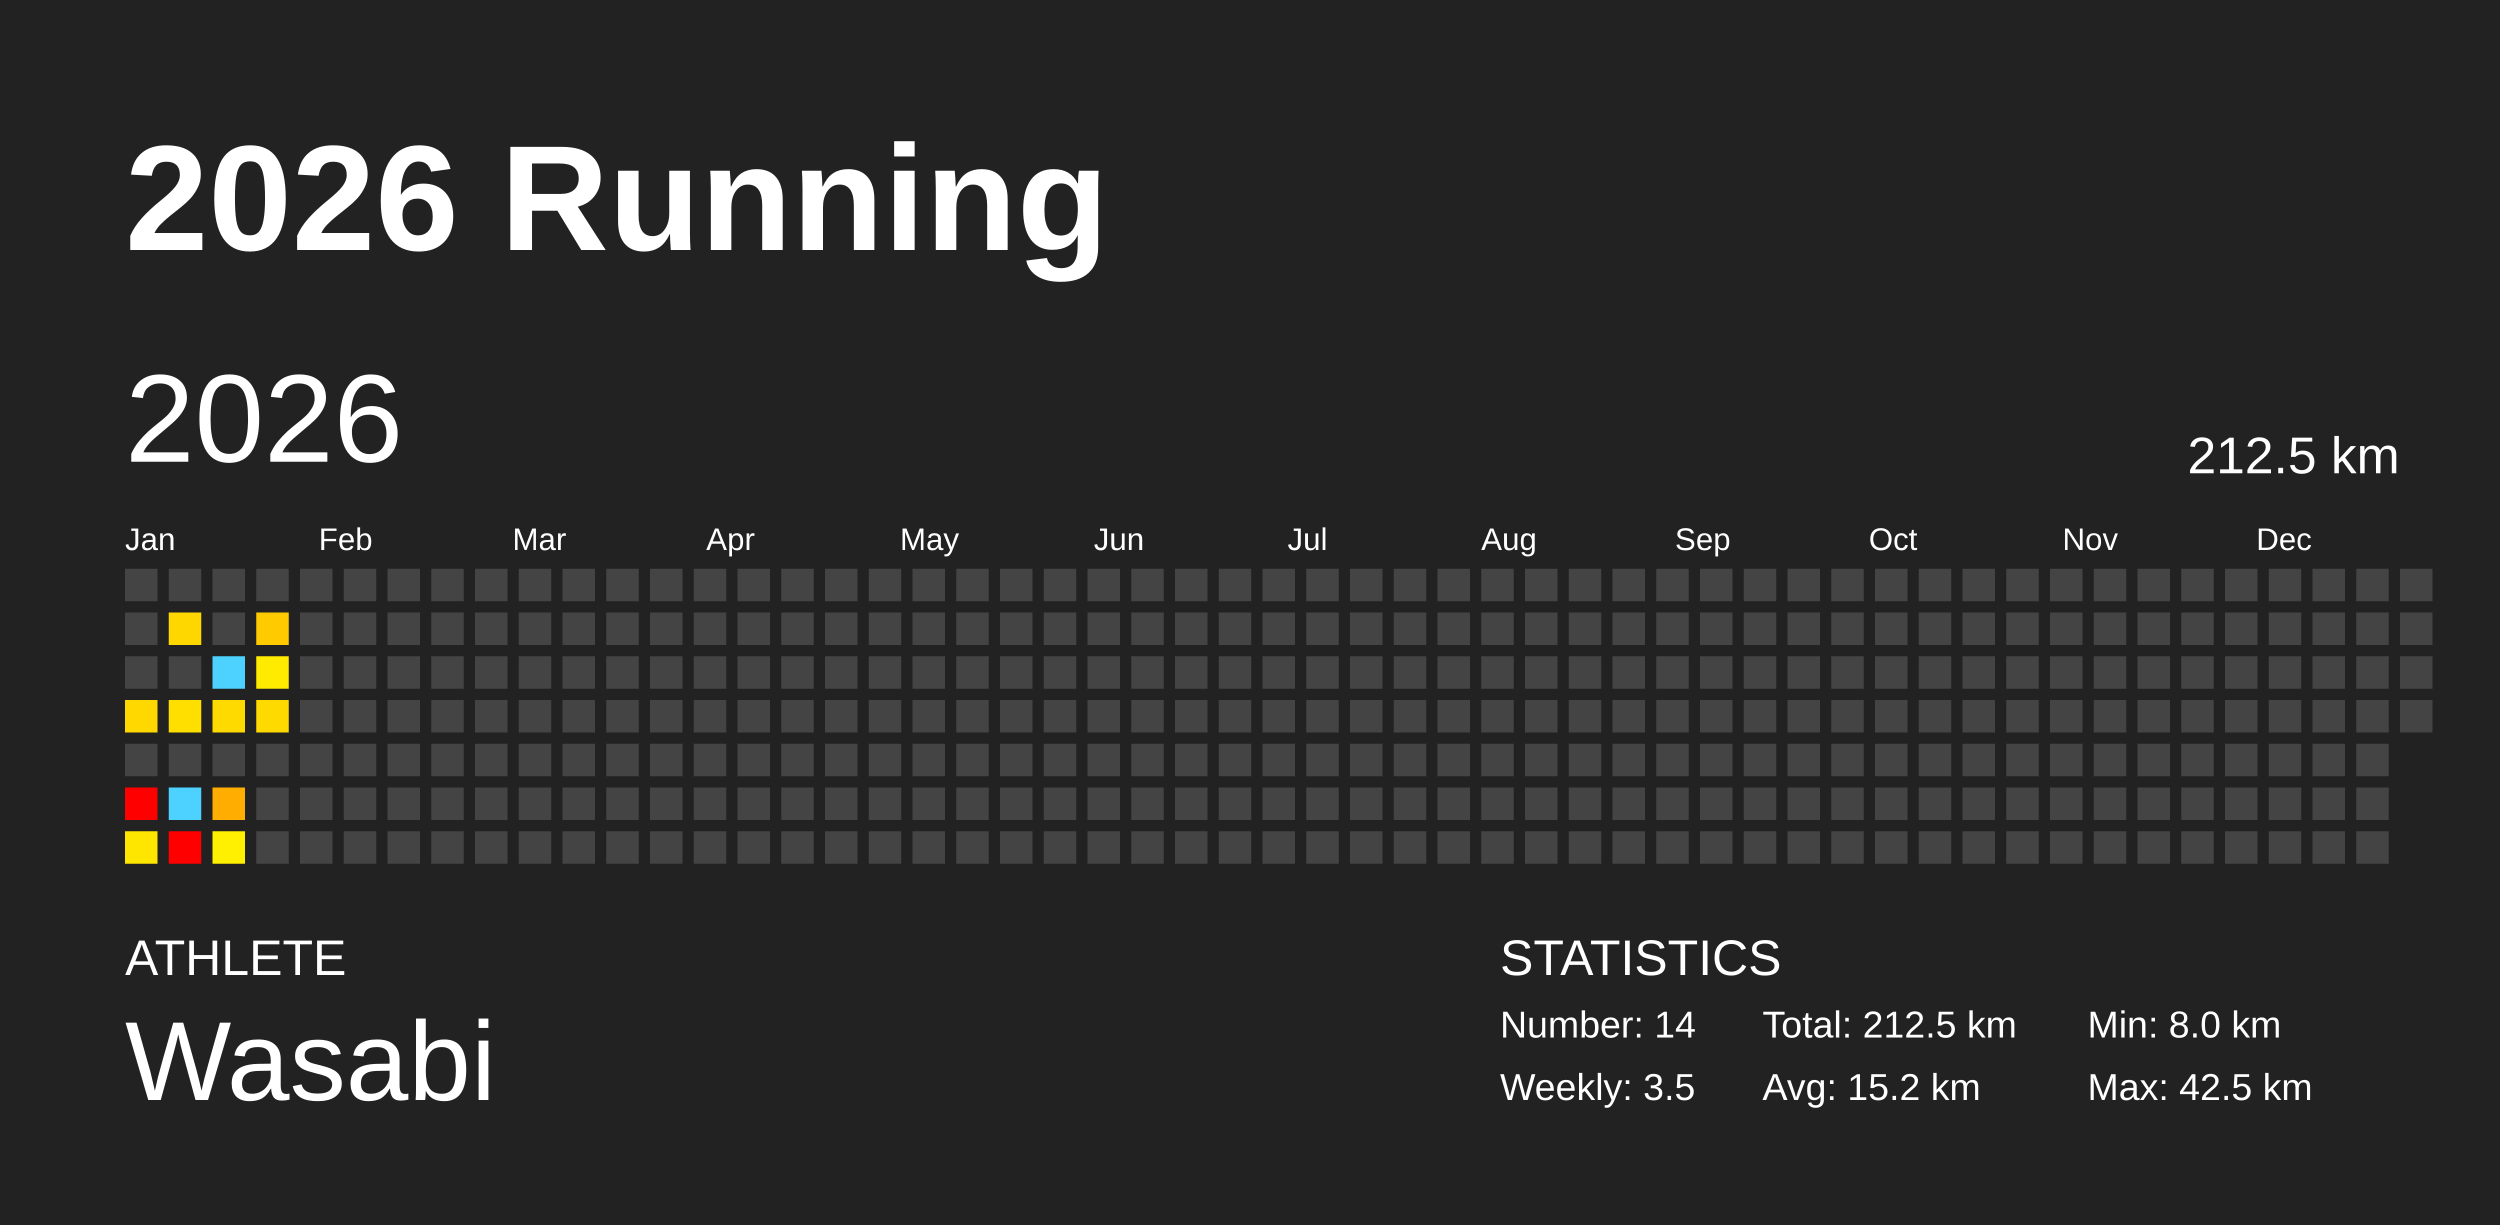
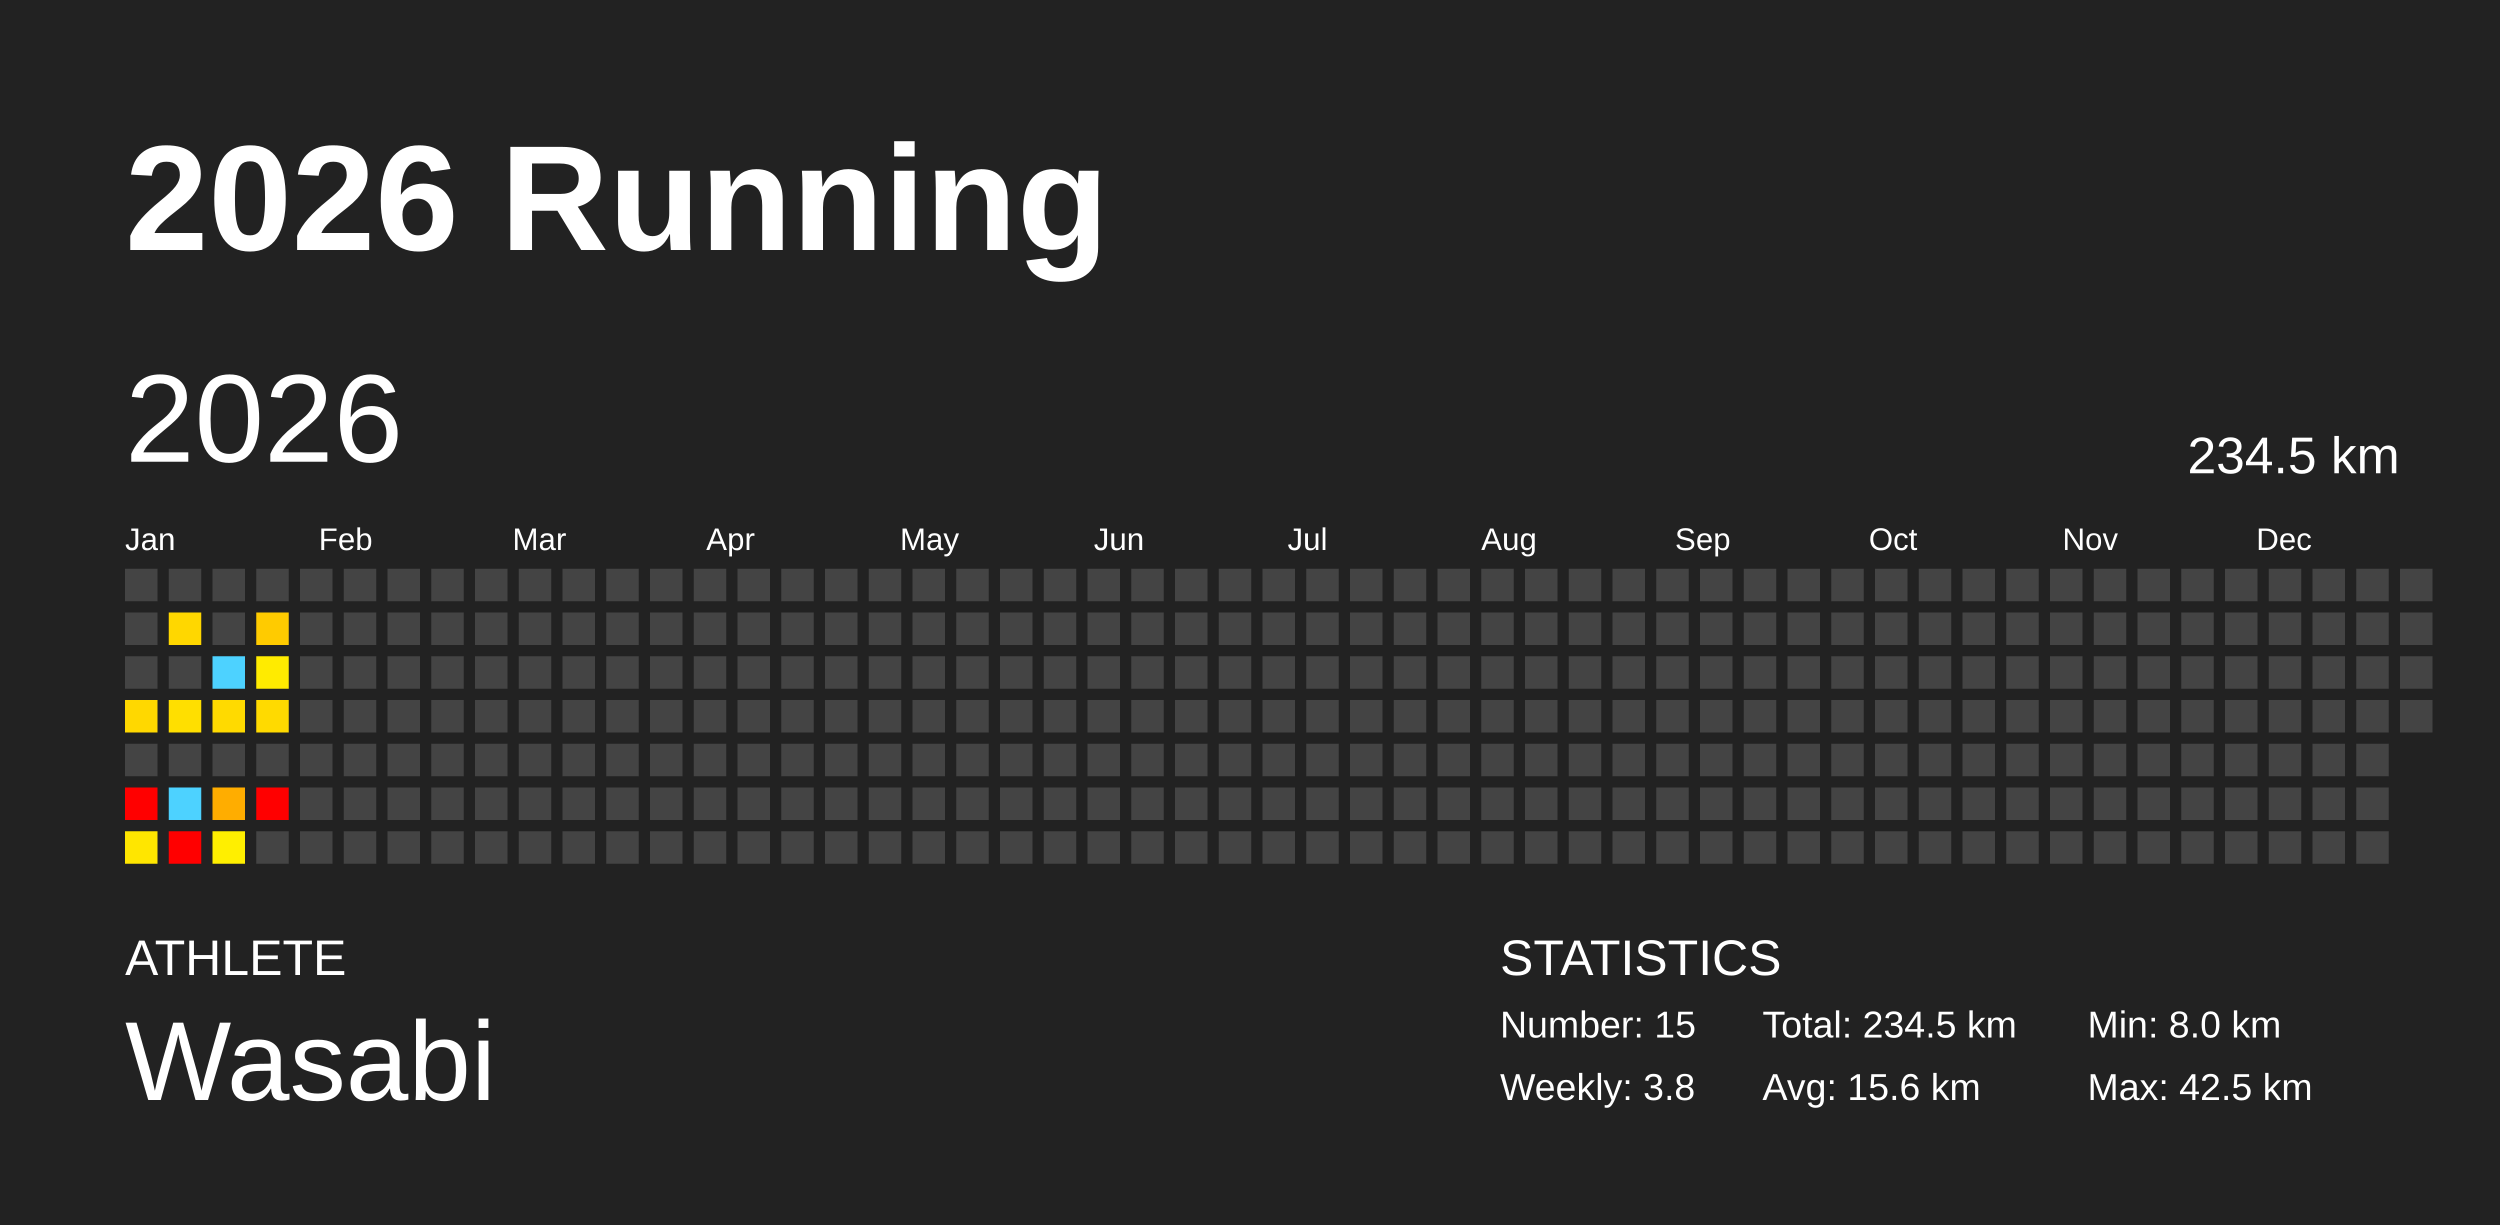
<svg xmlns="http://www.w3.org/2000/svg" baseProfile="full" height="98mm" version="1.1" viewBox="0,0,200,98" width="200mm">
  <defs />
  <rect fill="#222222" height="98" width="200" x="0" y="0" />
  <text fill="#FFFFFF" style="font-size:12px; font-family:Arial; font-weight:bold;" x="10" y="20">2026 Running</text>
  <text fill="#FFFFFF" style="font-size:4px; font-family:Arial" x="10" y="78">ATHLETE</text>
  <text fill="#FFFFFF" style="font-size:9px; font-family:Arial" x="10" y="88">Wasabi</text>
  <text fill="#FFFFFF" style="font-size:4px; font-family:Arial" x="120" y="78">STATISTICS</text>
-   <text fill="#FFFFFF" style="font-size:3px; font-family:Arial" x="120" y="83">Number: 14</text>
-   <text fill="#FFFFFF" style="font-size:3px; font-family:Arial" x="120" y="88">Weekly: 3.5</text>
-   <text fill="#FFFFFF" style="font-size:3px; font-family:Arial" x="141" y="83">Total: 212.5 km</text>
-   <text fill="#FFFFFF" style="font-size:3px; font-family:Arial" x="141" y="88">Avg: 15.2 km</text>
+   <text fill="#FFFFFF" style="font-size:3px; font-family:Arial" x="120" y="83">Number: 15</text>
+   <text fill="#FFFFFF" style="font-size:3px; font-family:Arial" x="120" y="88">Weekly: 3.8</text>
+   <text fill="#FFFFFF" style="font-size:3px; font-family:Arial" x="141" y="83">Total: 234.5 km</text>
+   <text fill="#FFFFFF" style="font-size:3px; font-family:Arial" x="141" y="88">Avg: 15.6 km</text>
  <text fill="#FFFFFF" style="font-size:3px; font-family:Arial" x="167" y="83">Min: 8.0 km</text>
  <text fill="#FFFFFF" style="font-size:3px; font-family:Arial" x="167" y="88">Max: 42.5 km</text>
  <text dominant-baseline="hanging" fill="#FFFFFF" style="font-size:10.0px; font-family:Arial;" x="10" y="30">2026</text>
-   <text dominant-baseline="hanging" fill="#FFFFFF" style="font-size:4.125px; font-family:Arial;" x="175" y="35">212.5 km</text>
+   <text dominant-baseline="hanging" fill="#FFFFFF" style="font-size:4.125px; font-family:Arial;" x="175" y="35">234.5 km</text>
  <text fill="#FFFFFF" style="font-size:2.5px; font-family:Arial" x="10.0" y="44">Jan</text>
  <text fill="#FFFFFF" style="font-size:2.5px; font-family:Arial" x="25.5" y="44">Feb</text>
  <text fill="#FFFFFF" style="font-size:2.5px; font-family:Arial" x="41.0" y="44">Mar</text>
  <text fill="#FFFFFF" style="font-size:2.5px; font-family:Arial" x="56.5" y="44">Apr</text>
  <text fill="#FFFFFF" style="font-size:2.5px; font-family:Arial" x="72.0" y="44">May</text>
  <text fill="#FFFFFF" style="font-size:2.5px; font-family:Arial" x="87.5" y="44">Jun</text>
  <text fill="#FFFFFF" style="font-size:2.5px; font-family:Arial" x="103.0" y="44">Jul</text>
  <text fill="#FFFFFF" style="font-size:2.5px; font-family:Arial" x="118.5" y="44">Aug</text>
  <text fill="#FFFFFF" style="font-size:2.5px; font-family:Arial" x="134.0" y="44">Sep</text>
  <text fill="#FFFFFF" style="font-size:2.5px; font-family:Arial" x="149.5" y="44">Oct</text>
  <text fill="#FFFFFF" style="font-size:2.5px; font-family:Arial" x="165.0" y="44">Nov</text>
  <text fill="#FFFFFF" style="font-size:2.5px; font-family:Arial" x="180.5" y="44">Dec</text>
  <rect fill="#444444" height="2.6" width="2.6" x="10.0" y="45.5" />
  <rect fill="#444444" height="2.6" width="2.6" x="10.0" y="49.0" />
  <rect fill="#444444" height="2.6" width="2.6" x="10.0" y="52.5" />
  <rect fill="#ffd800" height="2.6" width="2.6" x="10.0" y="56.0" />
  <rect fill="#444444" height="2.6" width="2.6" x="10.0" y="59.5" />
  <rect fill="red" height="2.6" width="2.6" x="10.0" y="63.0" />
  <rect fill="#ffe600" height="2.6" width="2.6" x="10.0" y="66.5" />
  <rect fill="#444444" height="2.6" width="2.6" x="13.5" y="45.5" />
  <rect fill="#ffd700" height="2.6" width="2.6" x="13.5" y="49.0" />
  <rect fill="#444444" height="2.6" width="2.6" x="13.5" y="52.5" />
  <rect fill="#ffdf00" height="2.6" width="2.6" x="13.5" y="56.0" />
  <rect fill="#444444" height="2.6" width="2.6" x="13.5" y="59.5" />
  <rect fill="#4dd2ff" height="2.6" width="2.6" x="13.5" y="63.0" />
  <rect fill="red" height="2.6" width="2.6" x="13.5" y="66.5" />
  <rect fill="#444444" height="2.6" width="2.6" x="17.0" y="45.5" />
  <rect fill="#444444" height="2.6" width="2.6" x="17.0" y="49.0" />
  <rect fill="#4dd2ff" height="2.6" width="2.6" x="17.0" y="52.5" />
  <rect fill="#ffda00" height="2.6" width="2.6" x="17.0" y="56.0" />
  <rect fill="#444444" height="2.6" width="2.6" x="17.0" y="59.5" />
  <rect fill="#ffad00" height="2.6" width="2.6" x="17.0" y="63.0" />
  <rect fill="#ffef00" height="2.6" width="2.6" x="17.0" y="66.5" />
  <rect fill="#444444" height="2.6" width="2.6" x="20.5" y="45.5" />
  <rect fill="#ffcb00" height="2.6" width="2.6" x="20.5" y="49.0" />
  <rect fill="#ffeb00" height="2.6" width="2.6" x="20.5" y="52.5" />
  <rect fill="#ffda00" height="2.6" width="2.6" x="20.5" y="56.0" />
  <rect fill="#444444" height="2.6" width="2.6" x="20.5" y="59.5" />
-   <rect fill="#444444" height="2.6" width="2.6" x="20.5" y="63.0" />
+   <rect fill="red" height="2.6" width="2.6" x="20.5" y="63.0" />
  <rect fill="#444444" height="2.6" width="2.6" x="20.5" y="66.5" />
  <rect fill="#444444" height="2.6" width="2.6" x="24.0" y="45.5" />
  <rect fill="#444444" height="2.6" width="2.6" x="24.0" y="49.0" />
  <rect fill="#444444" height="2.6" width="2.6" x="24.0" y="52.5" />
  <rect fill="#444444" height="2.6" width="2.6" x="24.0" y="56.0" />
  <rect fill="#444444" height="2.6" width="2.6" x="24.0" y="59.5" />
  <rect fill="#444444" height="2.6" width="2.6" x="24.0" y="63.0" />
  <rect fill="#444444" height="2.6" width="2.6" x="24.0" y="66.5" />
  <rect fill="#444444" height="2.6" width="2.6" x="27.5" y="45.5" />
  <rect fill="#444444" height="2.6" width="2.6" x="27.5" y="49.0" />
  <rect fill="#444444" height="2.6" width="2.6" x="27.5" y="52.5" />
  <rect fill="#444444" height="2.6" width="2.6" x="27.5" y="56.0" />
  <rect fill="#444444" height="2.6" width="2.6" x="27.5" y="59.5" />
  <rect fill="#444444" height="2.6" width="2.6" x="27.5" y="63.0" />
  <rect fill="#444444" height="2.6" width="2.6" x="27.5" y="66.5" />
  <rect fill="#444444" height="2.6" width="2.6" x="31.0" y="45.5" />
  <rect fill="#444444" height="2.6" width="2.6" x="31.0" y="49.0" />
  <rect fill="#444444" height="2.6" width="2.6" x="31.0" y="52.5" />
  <rect fill="#444444" height="2.6" width="2.6" x="31.0" y="56.0" />
  <rect fill="#444444" height="2.6" width="2.6" x="31.0" y="59.5" />
  <rect fill="#444444" height="2.6" width="2.6" x="31.0" y="63.0" />
  <rect fill="#444444" height="2.6" width="2.6" x="31.0" y="66.5" />
  <rect fill="#444444" height="2.6" width="2.6" x="34.5" y="45.5" />
  <rect fill="#444444" height="2.6" width="2.6" x="34.5" y="49.0" />
  <rect fill="#444444" height="2.6" width="2.6" x="34.5" y="52.5" />
  <rect fill="#444444" height="2.6" width="2.6" x="34.5" y="56.0" />
  <rect fill="#444444" height="2.6" width="2.6" x="34.5" y="59.5" />
  <rect fill="#444444" height="2.6" width="2.6" x="34.5" y="63.0" />
  <rect fill="#444444" height="2.6" width="2.6" x="34.5" y="66.5" />
  <rect fill="#444444" height="2.6" width="2.6" x="38.0" y="45.5" />
  <rect fill="#444444" height="2.6" width="2.6" x="38.0" y="49.0" />
  <rect fill="#444444" height="2.6" width="2.6" x="38.0" y="52.5" />
  <rect fill="#444444" height="2.6" width="2.6" x="38.0" y="56.0" />
  <rect fill="#444444" height="2.6" width="2.6" x="38.0" y="59.5" />
  <rect fill="#444444" height="2.6" width="2.6" x="38.0" y="63.0" />
  <rect fill="#444444" height="2.6" width="2.6" x="38.0" y="66.5" />
  <rect fill="#444444" height="2.6" width="2.6" x="41.5" y="45.5" />
  <rect fill="#444444" height="2.6" width="2.6" x="41.5" y="49.0" />
  <rect fill="#444444" height="2.6" width="2.6" x="41.5" y="52.5" />
  <rect fill="#444444" height="2.6" width="2.6" x="41.5" y="56.0" />
  <rect fill="#444444" height="2.6" width="2.6" x="41.5" y="59.5" />
  <rect fill="#444444" height="2.6" width="2.6" x="41.5" y="63.0" />
  <rect fill="#444444" height="2.6" width="2.6" x="41.5" y="66.5" />
  <rect fill="#444444" height="2.6" width="2.6" x="45.0" y="45.5" />
  <rect fill="#444444" height="2.6" width="2.6" x="45.0" y="49.0" />
  <rect fill="#444444" height="2.6" width="2.6" x="45.0" y="52.5" />
  <rect fill="#444444" height="2.6" width="2.6" x="45.0" y="56.0" />
  <rect fill="#444444" height="2.6" width="2.6" x="45.0" y="59.5" />
  <rect fill="#444444" height="2.6" width="2.6" x="45.0" y="63.0" />
  <rect fill="#444444" height="2.6" width="2.6" x="45.0" y="66.5" />
  <rect fill="#444444" height="2.6" width="2.6" x="48.5" y="45.5" />
  <rect fill="#444444" height="2.6" width="2.6" x="48.5" y="49.0" />
  <rect fill="#444444" height="2.6" width="2.6" x="48.5" y="52.5" />
  <rect fill="#444444" height="2.6" width="2.6" x="48.5" y="56.0" />
  <rect fill="#444444" height="2.6" width="2.6" x="48.5" y="59.5" />
  <rect fill="#444444" height="2.6" width="2.6" x="48.5" y="63.0" />
  <rect fill="#444444" height="2.6" width="2.6" x="48.5" y="66.5" />
  <rect fill="#444444" height="2.6" width="2.6" x="52.0" y="45.5" />
  <rect fill="#444444" height="2.6" width="2.6" x="52.0" y="49.0" />
  <rect fill="#444444" height="2.6" width="2.6" x="52.0" y="52.5" />
  <rect fill="#444444" height="2.6" width="2.6" x="52.0" y="56.0" />
  <rect fill="#444444" height="2.6" width="2.6" x="52.0" y="59.5" />
  <rect fill="#444444" height="2.6" width="2.6" x="52.0" y="63.0" />
  <rect fill="#444444" height="2.6" width="2.6" x="52.0" y="66.5" />
  <rect fill="#444444" height="2.6" width="2.6" x="55.5" y="45.5" />
  <rect fill="#444444" height="2.6" width="2.6" x="55.5" y="49.0" />
  <rect fill="#444444" height="2.6" width="2.6" x="55.5" y="52.5" />
  <rect fill="#444444" height="2.6" width="2.6" x="55.5" y="56.0" />
  <rect fill="#444444" height="2.6" width="2.6" x="55.5" y="59.5" />
  <rect fill="#444444" height="2.6" width="2.6" x="55.5" y="63.0" />
  <rect fill="#444444" height="2.6" width="2.6" x="55.5" y="66.5" />
  <rect fill="#444444" height="2.6" width="2.6" x="59.0" y="45.5" />
  <rect fill="#444444" height="2.6" width="2.6" x="59.0" y="49.0" />
  <rect fill="#444444" height="2.6" width="2.6" x="59.0" y="52.5" />
  <rect fill="#444444" height="2.6" width="2.6" x="59.0" y="56.0" />
  <rect fill="#444444" height="2.6" width="2.6" x="59.0" y="59.5" />
  <rect fill="#444444" height="2.6" width="2.6" x="59.0" y="63.0" />
  <rect fill="#444444" height="2.6" width="2.6" x="59.0" y="66.5" />
  <rect fill="#444444" height="2.6" width="2.6" x="62.5" y="45.5" />
  <rect fill="#444444" height="2.6" width="2.6" x="62.5" y="49.0" />
  <rect fill="#444444" height="2.6" width="2.6" x="62.5" y="52.5" />
  <rect fill="#444444" height="2.6" width="2.6" x="62.5" y="56.0" />
  <rect fill="#444444" height="2.6" width="2.6" x="62.5" y="59.5" />
  <rect fill="#444444" height="2.6" width="2.6" x="62.5" y="63.0" />
  <rect fill="#444444" height="2.6" width="2.6" x="62.5" y="66.5" />
  <rect fill="#444444" height="2.6" width="2.6" x="66.0" y="45.5" />
  <rect fill="#444444" height="2.6" width="2.6" x="66.0" y="49.0" />
  <rect fill="#444444" height="2.6" width="2.6" x="66.0" y="52.5" />
  <rect fill="#444444" height="2.6" width="2.6" x="66.0" y="56.0" />
  <rect fill="#444444" height="2.6" width="2.6" x="66.0" y="59.5" />
  <rect fill="#444444" height="2.6" width="2.6" x="66.0" y="63.0" />
  <rect fill="#444444" height="2.6" width="2.6" x="66.0" y="66.5" />
  <rect fill="#444444" height="2.6" width="2.6" x="69.5" y="45.5" />
  <rect fill="#444444" height="2.6" width="2.6" x="69.5" y="49.0" />
  <rect fill="#444444" height="2.6" width="2.6" x="69.5" y="52.5" />
  <rect fill="#444444" height="2.6" width="2.6" x="69.5" y="56.0" />
  <rect fill="#444444" height="2.6" width="2.6" x="69.5" y="59.5" />
  <rect fill="#444444" height="2.6" width="2.6" x="69.5" y="63.0" />
  <rect fill="#444444" height="2.6" width="2.6" x="69.5" y="66.5" />
  <rect fill="#444444" height="2.6" width="2.6" x="73.0" y="45.5" />
  <rect fill="#444444" height="2.6" width="2.6" x="73.0" y="49.0" />
  <rect fill="#444444" height="2.6" width="2.6" x="73.0" y="52.5" />
  <rect fill="#444444" height="2.6" width="2.6" x="73.0" y="56.0" />
  <rect fill="#444444" height="2.6" width="2.6" x="73.0" y="59.5" />
  <rect fill="#444444" height="2.6" width="2.6" x="73.0" y="63.0" />
  <rect fill="#444444" height="2.6" width="2.6" x="73.0" y="66.5" />
  <rect fill="#444444" height="2.6" width="2.6" x="76.5" y="45.5" />
  <rect fill="#444444" height="2.6" width="2.6" x="76.5" y="49.0" />
  <rect fill="#444444" height="2.6" width="2.6" x="76.5" y="52.5" />
  <rect fill="#444444" height="2.6" width="2.6" x="76.5" y="56.0" />
  <rect fill="#444444" height="2.6" width="2.6" x="76.5" y="59.5" />
  <rect fill="#444444" height="2.6" width="2.6" x="76.5" y="63.0" />
  <rect fill="#444444" height="2.6" width="2.6" x="76.5" y="66.5" />
  <rect fill="#444444" height="2.6" width="2.6" x="80.0" y="45.5" />
  <rect fill="#444444" height="2.6" width="2.6" x="80.0" y="49.0" />
  <rect fill="#444444" height="2.6" width="2.6" x="80.0" y="52.5" />
  <rect fill="#444444" height="2.6" width="2.6" x="80.0" y="56.0" />
  <rect fill="#444444" height="2.6" width="2.6" x="80.0" y="59.5" />
  <rect fill="#444444" height="2.6" width="2.6" x="80.0" y="63.0" />
  <rect fill="#444444" height="2.6" width="2.6" x="80.0" y="66.5" />
  <rect fill="#444444" height="2.6" width="2.6" x="83.5" y="45.5" />
  <rect fill="#444444" height="2.6" width="2.6" x="83.5" y="49.0" />
  <rect fill="#444444" height="2.6" width="2.6" x="83.5" y="52.5" />
  <rect fill="#444444" height="2.6" width="2.6" x="83.5" y="56.0" />
  <rect fill="#444444" height="2.6" width="2.6" x="83.5" y="59.5" />
  <rect fill="#444444" height="2.6" width="2.6" x="83.5" y="63.0" />
  <rect fill="#444444" height="2.6" width="2.6" x="83.5" y="66.5" />
  <rect fill="#444444" height="2.6" width="2.6" x="87.0" y="45.5" />
  <rect fill="#444444" height="2.6" width="2.6" x="87.0" y="49.0" />
  <rect fill="#444444" height="2.6" width="2.6" x="87.0" y="52.5" />
  <rect fill="#444444" height="2.6" width="2.6" x="87.0" y="56.0" />
  <rect fill="#444444" height="2.6" width="2.6" x="87.0" y="59.5" />
  <rect fill="#444444" height="2.6" width="2.6" x="87.0" y="63.0" />
  <rect fill="#444444" height="2.6" width="2.6" x="87.0" y="66.5" />
  <rect fill="#444444" height="2.6" width="2.6" x="90.5" y="45.5" />
  <rect fill="#444444" height="2.6" width="2.6" x="90.5" y="49.0" />
  <rect fill="#444444" height="2.6" width="2.6" x="90.5" y="52.5" />
  <rect fill="#444444" height="2.6" width="2.6" x="90.5" y="56.0" />
  <rect fill="#444444" height="2.6" width="2.6" x="90.5" y="59.5" />
  <rect fill="#444444" height="2.6" width="2.6" x="90.5" y="63.0" />
  <rect fill="#444444" height="2.6" width="2.6" x="90.5" y="66.5" />
  <rect fill="#444444" height="2.6" width="2.6" x="94.0" y="45.5" />
  <rect fill="#444444" height="2.6" width="2.6" x="94.0" y="49.0" />
  <rect fill="#444444" height="2.6" width="2.6" x="94.0" y="52.5" />
  <rect fill="#444444" height="2.6" width="2.6" x="94.0" y="56.0" />
  <rect fill="#444444" height="2.6" width="2.6" x="94.0" y="59.5" />
  <rect fill="#444444" height="2.6" width="2.6" x="94.0" y="63.0" />
  <rect fill="#444444" height="2.6" width="2.6" x="94.0" y="66.5" />
  <rect fill="#444444" height="2.6" width="2.6" x="97.5" y="45.5" />
  <rect fill="#444444" height="2.6" width="2.6" x="97.5" y="49.0" />
  <rect fill="#444444" height="2.6" width="2.6" x="97.5" y="52.5" />
  <rect fill="#444444" height="2.6" width="2.6" x="97.5" y="56.0" />
  <rect fill="#444444" height="2.6" width="2.6" x="97.5" y="59.5" />
  <rect fill="#444444" height="2.6" width="2.6" x="97.5" y="63.0" />
  <rect fill="#444444" height="2.6" width="2.6" x="97.5" y="66.5" />
  <rect fill="#444444" height="2.6" width="2.6" x="101.0" y="45.5" />
  <rect fill="#444444" height="2.6" width="2.6" x="101.0" y="49.0" />
  <rect fill="#444444" height="2.6" width="2.6" x="101.0" y="52.5" />
  <rect fill="#444444" height="2.6" width="2.6" x="101.0" y="56.0" />
  <rect fill="#444444" height="2.6" width="2.6" x="101.0" y="59.5" />
  <rect fill="#444444" height="2.6" width="2.6" x="101.0" y="63.0" />
  <rect fill="#444444" height="2.6" width="2.6" x="101.0" y="66.5" />
  <rect fill="#444444" height="2.6" width="2.6" x="104.5" y="45.5" />
  <rect fill="#444444" height="2.6" width="2.6" x="104.5" y="49.0" />
  <rect fill="#444444" height="2.6" width="2.6" x="104.5" y="52.5" />
  <rect fill="#444444" height="2.6" width="2.6" x="104.5" y="56.0" />
  <rect fill="#444444" height="2.6" width="2.6" x="104.5" y="59.5" />
  <rect fill="#444444" height="2.6" width="2.6" x="104.5" y="63.0" />
  <rect fill="#444444" height="2.6" width="2.6" x="104.5" y="66.5" />
  <rect fill="#444444" height="2.6" width="2.6" x="108.0" y="45.5" />
  <rect fill="#444444" height="2.6" width="2.6" x="108.0" y="49.0" />
  <rect fill="#444444" height="2.6" width="2.6" x="108.0" y="52.5" />
  <rect fill="#444444" height="2.6" width="2.6" x="108.0" y="56.0" />
  <rect fill="#444444" height="2.6" width="2.6" x="108.0" y="59.5" />
  <rect fill="#444444" height="2.6" width="2.6" x="108.0" y="63.0" />
  <rect fill="#444444" height="2.6" width="2.6" x="108.0" y="66.5" />
  <rect fill="#444444" height="2.6" width="2.6" x="111.5" y="45.5" />
  <rect fill="#444444" height="2.6" width="2.6" x="111.5" y="49.0" />
  <rect fill="#444444" height="2.6" width="2.6" x="111.5" y="52.5" />
  <rect fill="#444444" height="2.6" width="2.6" x="111.5" y="56.0" />
  <rect fill="#444444" height="2.6" width="2.6" x="111.5" y="59.5" />
  <rect fill="#444444" height="2.6" width="2.6" x="111.5" y="63.0" />
  <rect fill="#444444" height="2.6" width="2.6" x="111.5" y="66.5" />
  <rect fill="#444444" height="2.6" width="2.6" x="115.0" y="45.5" />
  <rect fill="#444444" height="2.6" width="2.6" x="115.0" y="49.0" />
  <rect fill="#444444" height="2.6" width="2.6" x="115.0" y="52.5" />
  <rect fill="#444444" height="2.6" width="2.6" x="115.0" y="56.0" />
  <rect fill="#444444" height="2.6" width="2.6" x="115.0" y="59.5" />
  <rect fill="#444444" height="2.6" width="2.6" x="115.0" y="63.0" />
  <rect fill="#444444" height="2.6" width="2.6" x="115.0" y="66.5" />
  <rect fill="#444444" height="2.6" width="2.6" x="118.5" y="45.5" />
  <rect fill="#444444" height="2.6" width="2.6" x="118.5" y="49.0" />
  <rect fill="#444444" height="2.6" width="2.6" x="118.5" y="52.5" />
  <rect fill="#444444" height="2.6" width="2.6" x="118.5" y="56.0" />
  <rect fill="#444444" height="2.6" width="2.6" x="118.5" y="59.5" />
  <rect fill="#444444" height="2.6" width="2.6" x="118.5" y="63.0" />
  <rect fill="#444444" height="2.6" width="2.6" x="118.5" y="66.5" />
  <rect fill="#444444" height="2.6" width="2.6" x="122.0" y="45.5" />
  <rect fill="#444444" height="2.6" width="2.6" x="122.0" y="49.0" />
  <rect fill="#444444" height="2.6" width="2.6" x="122.0" y="52.5" />
  <rect fill="#444444" height="2.6" width="2.6" x="122.0" y="56.0" />
  <rect fill="#444444" height="2.6" width="2.6" x="122.0" y="59.5" />
  <rect fill="#444444" height="2.6" width="2.6" x="122.0" y="63.0" />
  <rect fill="#444444" height="2.6" width="2.6" x="122.0" y="66.5" />
  <rect fill="#444444" height="2.6" width="2.6" x="125.5" y="45.5" />
  <rect fill="#444444" height="2.6" width="2.6" x="125.5" y="49.0" />
  <rect fill="#444444" height="2.6" width="2.6" x="125.5" y="52.5" />
  <rect fill="#444444" height="2.6" width="2.6" x="125.5" y="56.0" />
  <rect fill="#444444" height="2.6" width="2.6" x="125.5" y="59.5" />
  <rect fill="#444444" height="2.6" width="2.6" x="125.5" y="63.0" />
  <rect fill="#444444" height="2.6" width="2.6" x="125.5" y="66.5" />
  <rect fill="#444444" height="2.6" width="2.6" x="129.0" y="45.5" />
  <rect fill="#444444" height="2.6" width="2.6" x="129.0" y="49.0" />
  <rect fill="#444444" height="2.6" width="2.6" x="129.0" y="52.5" />
  <rect fill="#444444" height="2.6" width="2.6" x="129.0" y="56.0" />
  <rect fill="#444444" height="2.6" width="2.6" x="129.0" y="59.5" />
  <rect fill="#444444" height="2.6" width="2.6" x="129.0" y="63.0" />
  <rect fill="#444444" height="2.6" width="2.6" x="129.0" y="66.5" />
  <rect fill="#444444" height="2.6" width="2.6" x="132.5" y="45.5" />
  <rect fill="#444444" height="2.6" width="2.6" x="132.5" y="49.0" />
  <rect fill="#444444" height="2.6" width="2.6" x="132.5" y="52.5" />
  <rect fill="#444444" height="2.6" width="2.6" x="132.5" y="56.0" />
  <rect fill="#444444" height="2.6" width="2.6" x="132.5" y="59.5" />
  <rect fill="#444444" height="2.6" width="2.6" x="132.5" y="63.0" />
  <rect fill="#444444" height="2.6" width="2.6" x="132.5" y="66.5" />
  <rect fill="#444444" height="2.6" width="2.6" x="136.0" y="45.5" />
  <rect fill="#444444" height="2.6" width="2.6" x="136.0" y="49.0" />
  <rect fill="#444444" height="2.6" width="2.6" x="136.0" y="52.5" />
  <rect fill="#444444" height="2.6" width="2.6" x="136.0" y="56.0" />
  <rect fill="#444444" height="2.6" width="2.6" x="136.0" y="59.5" />
  <rect fill="#444444" height="2.6" width="2.6" x="136.0" y="63.0" />
  <rect fill="#444444" height="2.6" width="2.6" x="136.0" y="66.5" />
  <rect fill="#444444" height="2.6" width="2.6" x="139.5" y="45.5" />
  <rect fill="#444444" height="2.6" width="2.6" x="139.5" y="49.0" />
  <rect fill="#444444" height="2.6" width="2.6" x="139.5" y="52.5" />
  <rect fill="#444444" height="2.6" width="2.6" x="139.5" y="56.0" />
  <rect fill="#444444" height="2.6" width="2.6" x="139.5" y="59.5" />
  <rect fill="#444444" height="2.6" width="2.6" x="139.5" y="63.0" />
  <rect fill="#444444" height="2.6" width="2.6" x="139.5" y="66.5" />
  <rect fill="#444444" height="2.6" width="2.6" x="143.0" y="45.5" />
  <rect fill="#444444" height="2.6" width="2.6" x="143.0" y="49.0" />
  <rect fill="#444444" height="2.6" width="2.6" x="143.0" y="52.5" />
  <rect fill="#444444" height="2.6" width="2.6" x="143.0" y="56.0" />
  <rect fill="#444444" height="2.6" width="2.6" x="143.0" y="59.5" />
  <rect fill="#444444" height="2.6" width="2.6" x="143.0" y="63.0" />
  <rect fill="#444444" height="2.6" width="2.6" x="143.0" y="66.5" />
  <rect fill="#444444" height="2.6" width="2.6" x="146.5" y="45.5" />
  <rect fill="#444444" height="2.6" width="2.6" x="146.5" y="49.0" />
  <rect fill="#444444" height="2.6" width="2.6" x="146.5" y="52.5" />
  <rect fill="#444444" height="2.6" width="2.6" x="146.5" y="56.0" />
  <rect fill="#444444" height="2.6" width="2.6" x="146.5" y="59.5" />
  <rect fill="#444444" height="2.6" width="2.6" x="146.5" y="63.0" />
  <rect fill="#444444" height="2.6" width="2.6" x="146.5" y="66.5" />
  <rect fill="#444444" height="2.6" width="2.6" x="150.0" y="45.5" />
  <rect fill="#444444" height="2.6" width="2.6" x="150.0" y="49.0" />
  <rect fill="#444444" height="2.6" width="2.6" x="150.0" y="52.5" />
  <rect fill="#444444" height="2.6" width="2.6" x="150.0" y="56.0" />
  <rect fill="#444444" height="2.6" width="2.6" x="150.0" y="59.5" />
  <rect fill="#444444" height="2.6" width="2.6" x="150.0" y="63.0" />
  <rect fill="#444444" height="2.6" width="2.6" x="150.0" y="66.5" />
  <rect fill="#444444" height="2.6" width="2.6" x="153.5" y="45.5" />
  <rect fill="#444444" height="2.6" width="2.6" x="153.5" y="49.0" />
  <rect fill="#444444" height="2.6" width="2.6" x="153.5" y="52.5" />
  <rect fill="#444444" height="2.6" width="2.6" x="153.5" y="56.0" />
  <rect fill="#444444" height="2.6" width="2.6" x="153.5" y="59.5" />
  <rect fill="#444444" height="2.6" width="2.6" x="153.5" y="63.0" />
  <rect fill="#444444" height="2.6" width="2.6" x="153.5" y="66.5" />
  <rect fill="#444444" height="2.6" width="2.6" x="157.0" y="45.5" />
  <rect fill="#444444" height="2.6" width="2.6" x="157.0" y="49.0" />
  <rect fill="#444444" height="2.6" width="2.6" x="157.0" y="52.5" />
  <rect fill="#444444" height="2.6" width="2.6" x="157.0" y="56.0" />
  <rect fill="#444444" height="2.6" width="2.6" x="157.0" y="59.5" />
  <rect fill="#444444" height="2.6" width="2.6" x="157.0" y="63.0" />
  <rect fill="#444444" height="2.6" width="2.6" x="157.0" y="66.5" />
  <rect fill="#444444" height="2.6" width="2.6" x="160.5" y="45.5" />
  <rect fill="#444444" height="2.6" width="2.6" x="160.5" y="49.0" />
  <rect fill="#444444" height="2.6" width="2.6" x="160.5" y="52.5" />
  <rect fill="#444444" height="2.6" width="2.6" x="160.5" y="56.0" />
  <rect fill="#444444" height="2.6" width="2.6" x="160.5" y="59.5" />
  <rect fill="#444444" height="2.6" width="2.6" x="160.5" y="63.0" />
  <rect fill="#444444" height="2.6" width="2.6" x="160.5" y="66.5" />
  <rect fill="#444444" height="2.6" width="2.6" x="164.0" y="45.5" />
  <rect fill="#444444" height="2.6" width="2.6" x="164.0" y="49.0" />
  <rect fill="#444444" height="2.6" width="2.6" x="164.0" y="52.5" />
  <rect fill="#444444" height="2.6" width="2.6" x="164.0" y="56.0" />
  <rect fill="#444444" height="2.6" width="2.6" x="164.0" y="59.5" />
  <rect fill="#444444" height="2.6" width="2.6" x="164.0" y="63.0" />
  <rect fill="#444444" height="2.6" width="2.6" x="164.0" y="66.5" />
  <rect fill="#444444" height="2.6" width="2.6" x="167.5" y="45.5" />
  <rect fill="#444444" height="2.6" width="2.6" x="167.5" y="49.0" />
  <rect fill="#444444" height="2.6" width="2.6" x="167.5" y="52.5" />
  <rect fill="#444444" height="2.6" width="2.6" x="167.5" y="56.0" />
  <rect fill="#444444" height="2.6" width="2.6" x="167.5" y="59.5" />
  <rect fill="#444444" height="2.6" width="2.6" x="167.5" y="63.0" />
  <rect fill="#444444" height="2.6" width="2.6" x="167.5" y="66.5" />
  <rect fill="#444444" height="2.6" width="2.6" x="171.0" y="45.5" />
  <rect fill="#444444" height="2.6" width="2.6" x="171.0" y="49.0" />
  <rect fill="#444444" height="2.6" width="2.6" x="171.0" y="52.5" />
  <rect fill="#444444" height="2.6" width="2.6" x="171.0" y="56.0" />
  <rect fill="#444444" height="2.6" width="2.6" x="171.0" y="59.5" />
  <rect fill="#444444" height="2.6" width="2.6" x="171.0" y="63.0" />
  <rect fill="#444444" height="2.6" width="2.6" x="171.0" y="66.5" />
  <rect fill="#444444" height="2.6" width="2.6" x="174.5" y="45.5" />
  <rect fill="#444444" height="2.6" width="2.6" x="174.5" y="49.0" />
  <rect fill="#444444" height="2.6" width="2.6" x="174.5" y="52.5" />
  <rect fill="#444444" height="2.6" width="2.6" x="174.5" y="56.0" />
  <rect fill="#444444" height="2.6" width="2.6" x="174.5" y="59.5" />
  <rect fill="#444444" height="2.6" width="2.6" x="174.5" y="63.0" />
  <rect fill="#444444" height="2.6" width="2.6" x="174.5" y="66.5" />
  <rect fill="#444444" height="2.6" width="2.6" x="178.0" y="45.5" />
  <rect fill="#444444" height="2.6" width="2.6" x="178.0" y="49.0" />
  <rect fill="#444444" height="2.6" width="2.6" x="178.0" y="52.5" />
  <rect fill="#444444" height="2.6" width="2.6" x="178.0" y="56.0" />
  <rect fill="#444444" height="2.6" width="2.6" x="178.0" y="59.5" />
  <rect fill="#444444" height="2.6" width="2.6" x="178.0" y="63.0" />
  <rect fill="#444444" height="2.6" width="2.6" x="178.0" y="66.5" />
  <rect fill="#444444" height="2.6" width="2.6" x="181.5" y="45.5" />
  <rect fill="#444444" height="2.6" width="2.6" x="181.5" y="49.0" />
  <rect fill="#444444" height="2.6" width="2.6" x="181.5" y="52.5" />
  <rect fill="#444444" height="2.6" width="2.6" x="181.5" y="56.0" />
  <rect fill="#444444" height="2.6" width="2.6" x="181.5" y="59.5" />
  <rect fill="#444444" height="2.6" width="2.6" x="181.5" y="63.0" />
  <rect fill="#444444" height="2.6" width="2.6" x="181.5" y="66.5" />
  <rect fill="#444444" height="2.6" width="2.6" x="185.0" y="45.5" />
  <rect fill="#444444" height="2.6" width="2.6" x="185.0" y="49.0" />
  <rect fill="#444444" height="2.6" width="2.6" x="185.0" y="52.5" />
  <rect fill="#444444" height="2.6" width="2.6" x="185.0" y="56.0" />
  <rect fill="#444444" height="2.6" width="2.6" x="185.0" y="59.5" />
  <rect fill="#444444" height="2.6" width="2.6" x="185.0" y="63.0" />
  <rect fill="#444444" height="2.6" width="2.6" x="185.0" y="66.5" />
  <rect fill="#444444" height="2.6" width="2.6" x="188.5" y="45.5" />
  <rect fill="#444444" height="2.6" width="2.6" x="188.5" y="49.0" />
  <rect fill="#444444" height="2.6" width="2.6" x="188.5" y="52.5" />
  <rect fill="#444444" height="2.6" width="2.6" x="188.5" y="56.0" />
  <rect fill="#444444" height="2.6" width="2.6" x="188.5" y="59.5" />
  <rect fill="#444444" height="2.6" width="2.6" x="188.5" y="63.0" />
  <rect fill="#444444" height="2.6" width="2.6" x="188.5" y="66.5" />
  <rect fill="#444444" height="2.6" width="2.6" x="192.0" y="45.5" />
  <rect fill="#444444" height="2.6" width="2.6" x="192.0" y="49.0" />
  <rect fill="#444444" height="2.6" width="2.6" x="192.0" y="52.5" />
  <rect fill="#444444" height="2.6" width="2.6" x="192.0" y="56.0" />
</svg>
